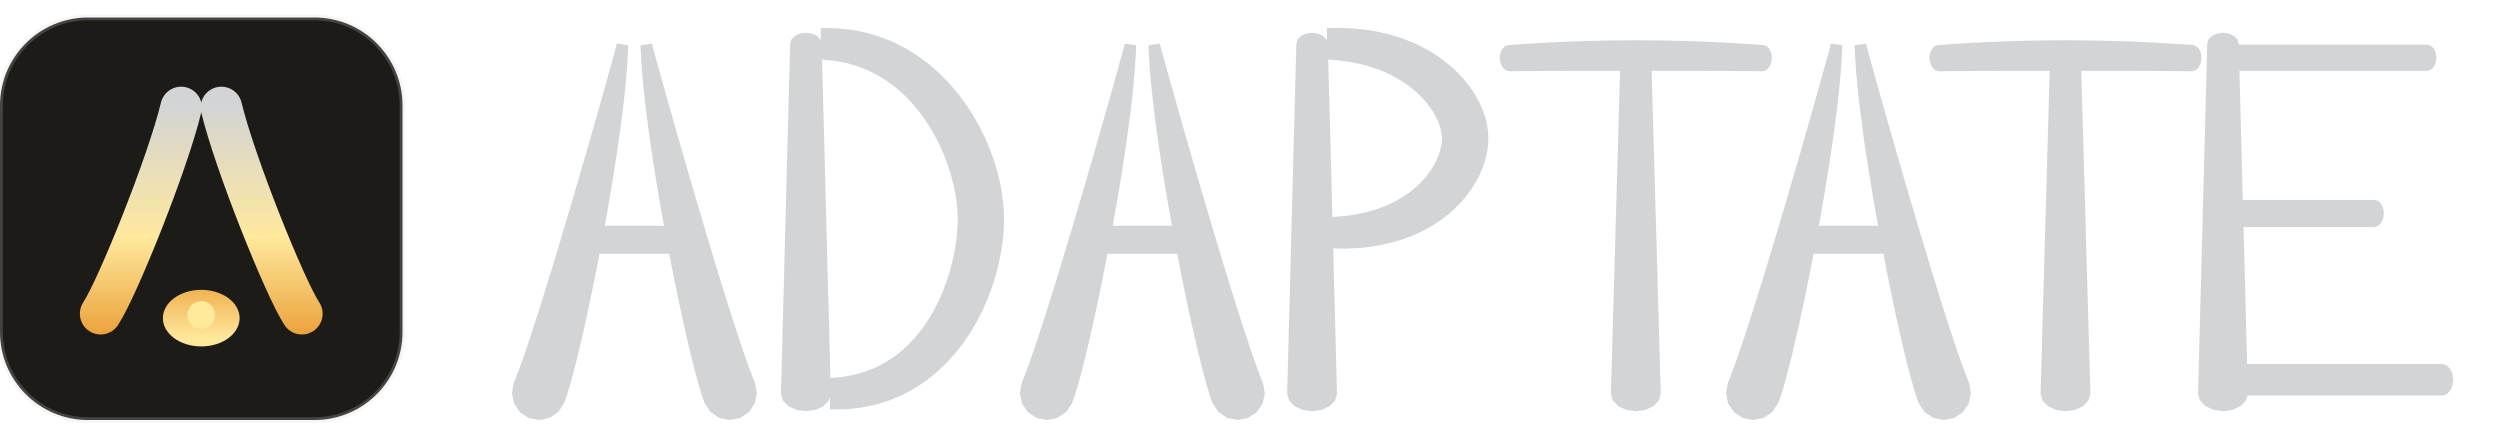
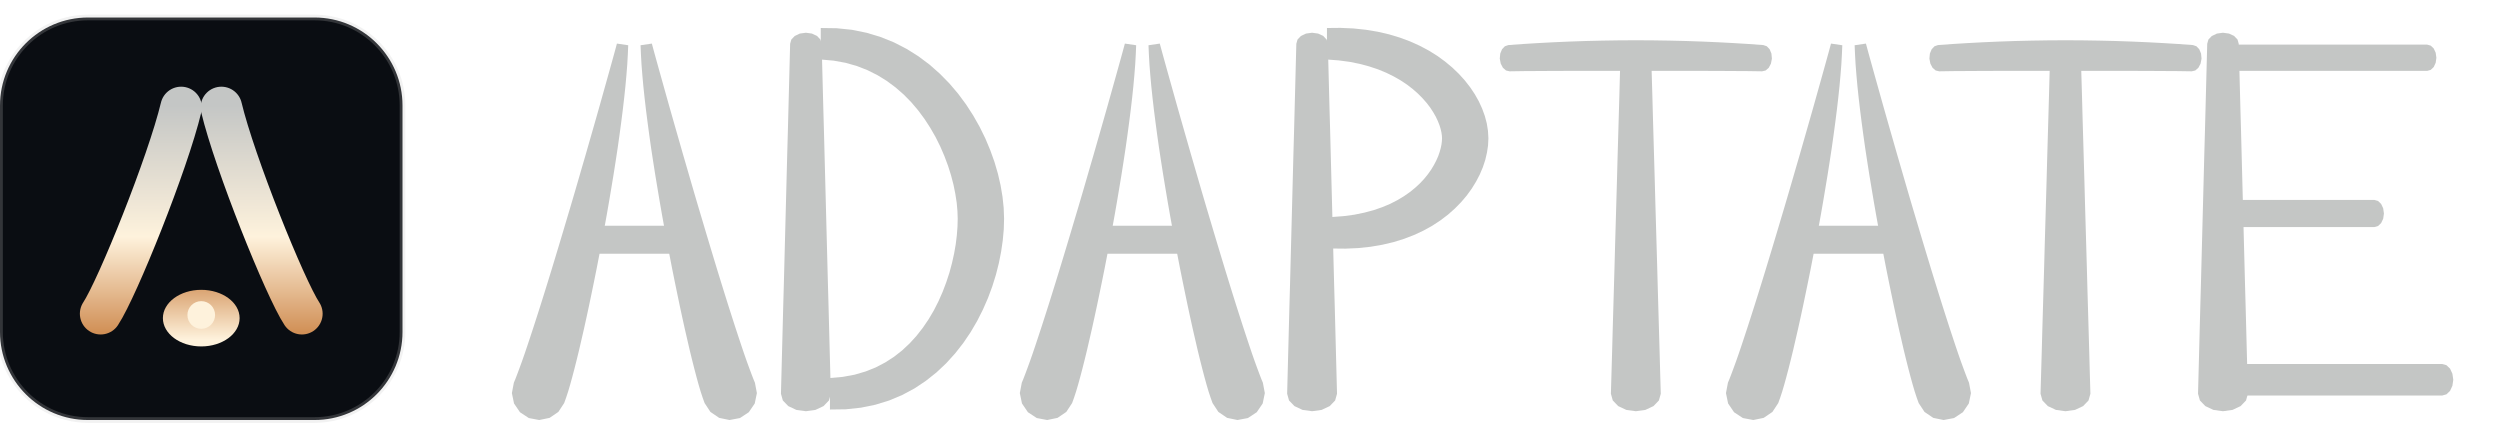
<svg xmlns="http://www.w3.org/2000/svg" width="571.4" height="100.0" viewBox="0 0 571.42 100.00" role="img" aria-label="adaptate ADAPTATE">
  <g transform="translate(0 4) scale(2.875)">
    <defs>
      <linearGradient id="lk2dark-eG" x1="16" y1="25" x2="16" y2="7" gradientUnits="userSpaceOnUse">
-         <stop offset="0" stop-color="#ECA43F" />
-         <stop offset="0.42" stop-color="#FFE99D" />
-         <stop offset="1" stop-color="#D3D4D6" />
+         <stop offset="0" stop-color="#D19057" />
+         <stop offset="0.42" stop-color="#FEF2DC" />
+         <stop offset="1" stop-color="#C4C6C5" />
      </linearGradient>
      <linearGradient id="lk2dark-eBurn" x1="16" y1="25.6" x2="16" y2="20.6" gradientUnits="userSpaceOnUse">
-         <stop offset="0" stop-color="#FFE99D" />
-         <stop offset="1" stop-color="#ECA43F" />
+         <stop offset="0" stop-color="#FEF2DC" />
+         <stop offset="1" stop-color="#D19057" />
      </linearGradient>
    </defs>
-     <rect width="32" height="32" rx="7" fill="#1C1B18" stroke="#D3D4D6" stroke-width="0.45" stroke-opacity="0.22" />
+     <rect width="32" height="32" rx="7" fill="#0A0D12" stroke="#C4C6C5" stroke-width="0.45" stroke-opacity="0.22" />
    <path d="M8.0 23.55C9.35 21.5 13.35 11.55 14.4 7.15" fill="none" stroke="url(#lk2dark-eG)" stroke-width="3.3" stroke-linecap="round" />
    <path d="M24.0 23.55C22.65 21.5 18.65 11.55 17.6 7.15" fill="none" stroke="url(#lk2dark-eG)" stroke-width="3.3" stroke-linecap="round" />
    <ellipse cx="16" cy="23.9" rx="3.05" ry="2.25" fill="url(#lk2dark-eBurn)" />
-     <circle cx="16" cy="23.65" r="1.1" fill="#FFE99D" />
+     <circle cx="16" cy="23.65" r="1.1" fill="#FEF2DC" />
  </g>
  <g transform="translate(104 0)">
    <defs>
      <linearGradient id="lk2dark-burn" x1="0" y1="8" x2="0" y2="-8" gradientUnits="userSpaceOnUse">
-         <stop offset="0" stop-color="#FFE99D" />
-         <stop offset="1" stop-color="#ECA43F" />
+         <stop offset="0" stop-color="#FEF2DC" />
+         <stop offset="1" stop-color="#D19057" />
      </linearGradient>
    </defs>
-     <g fill="#D3D4D6">
+     <g fill="#C4C6C5">
      <g transform="translate(10 0)">
        <path d="M14.95 92.13L15.4 90.88L15.86 89.48L16.32 87.92L16.8 86.18L17.3 84.28L17.82 82.22L18.36 80.01L18.9 77.67L19.47 75.2L20.04 72.62L20.62 69.93L21.2 67.15L21.79 64.29L22.38 61.36L22.96 58.37L23.54 55.34L24.11 52.27L24.67 49.18L25.21 46.08L25.73 42.98L26.24 39.9L26.72 36.84L27.18 33.82L27.6 30.85L27.99 27.94L28.35 25.11L28.67 22.36L28.95 19.71L29.18 17.17L29.37 14.76L29.5 12.47L29.59 10.34L27.01 9.96L26.46 11.99L25.86 14.16L25.22 16.46L24.54 18.89L23.83 21.42L23.09 24.06L22.32 26.77L21.52 29.57L20.7 32.43L19.87 35.33L19.01 38.28L18.15 41.25L17.28 44.24L16.4 47.23L15.51 50.21L14.63 53.17L13.75 56.1L12.88 58.98L12.02 61.81L11.17 64.57L10.34 67.24L9.53 69.82L8.74 72.29L7.98 74.65L7.25 76.87L6.56 78.95L5.91 80.87L5.3 82.61L4.73 84.17L4.23 85.51L3.8 86.63L3.45 87.47L3 89.85L3.49 92.22L4.85 94.22L6.87 95.55L9.25 96L11.62 95.51L13.62 94.15L14.95 92.13Z" />
        <path d="M58.55 87.47L58.2 86.63L57.77 85.51L57.27 84.17L56.7 82.61L56.09 80.87L55.44 78.95L54.75 76.87L54.02 74.65L53.26 72.29L52.47 69.82L51.66 67.24L50.83 64.57L49.98 61.81L49.12 58.98L48.25 56.1L47.37 53.17L46.49 50.21L45.6 47.23L44.72 44.24L43.85 41.25L42.99 38.28L42.13 35.33L41.3 32.43L40.48 29.57L39.68 26.77L38.91 24.06L38.17 21.42L37.46 18.89L36.78 16.46L36.14 14.16L35.54 11.99L34.99 9.96L32.41 10.34L32.5 12.47L32.63 14.76L32.82 17.17L33.05 19.71L33.33 22.36L33.65 25.11L34.01 27.94L34.4 30.85L34.82 33.82L35.28 36.84L35.76 39.9L36.27 42.98L36.79 46.08L37.33 49.18L37.89 52.27L38.46 55.34L39.04 58.37L39.62 61.36L40.21 64.29L40.8 67.15L41.38 69.93L41.96 72.62L42.53 75.2L43.1 77.67L43.64 80.01L44.18 82.22L44.7 84.28L45.2 86.18L45.68 87.92L46.14 89.48L46.6 90.88L47.05 92.13L48.38 94.15L50.38 95.51L52.75 96L55.13 95.55L57.15 94.22L58.51 92.22L59 89.85L58.55 87.47Z" />
        <path d="M23.09 51.6H38.91A1.2 1.2 0 0 1 40.11 52.8V56.8A1.2 1.2 0 0 1 38.91 58H23.09A1.2 1.2 0 0 1 21.89 56.8V52.8A1.2 1.2 0 0 1 23.09 51.6Z" />
      </g>
      <g transform="translate(70.8 0)">
        <path d="M5.8 10L5.67 15L5.54 20L5.41 25L5.28 30L5.14 35L5.01 40L4.88 45L4.75 50L4.62 55L4.49 60L4.36 65L4.22 70L4.09 75L3.96 80L3.83 85L3.7 90L4.13 91.53L5.37 92.82L7.22 93.69L9.4 93.99L11.58 93.69L13.43 92.82L14.67 91.53L15.1 90L14.97 85L14.84 80L14.71 75L14.58 70L14.44 65L14.31 60L14.18 55L14.05 50L13.92 45L13.79 40L13.66 35L13.53 30L13.39 25L13.26 20L13.13 15L13 10L12.73 9.04L11.95 8.22L10.78 7.67L9.4 7.48L8.02 7.67L6.85 8.22L6.07 9.04L5.8 10Z" />
        <path d="M12.8 13.6L15.74 13.86L18.5 14.36L21.09 15.1L23.51 16.05L25.78 17.19L27.9 18.5L29.88 19.97L31.74 21.59L33.46 23.34L35.05 25.21L36.51 27.18L37.84 29.23L39.05 31.34L40.13 33.51L41.07 35.7L41.89 37.89L42.58 40.08L43.14 42.23L43.56 44.32L43.87 46.33L44.04 48.23L44.1 50L44.05 51.83L43.9 53.78L43.65 55.83L43.28 57.95L42.8 60.11L42.21 62.31L41.49 64.51L40.66 66.7L39.71 68.85L38.64 70.96L37.44 72.99L36.12 74.93L34.67 76.78L33.1 78.5L31.39 80.1L29.54 81.55L27.54 82.84L25.38 83.97L23.06 84.9L20.54 85.64L17.83 86.14L14.9 86.4L14.9 93.6L18.52 93.55L21.99 93.18L25.3 92.5L28.45 91.53L31.42 90.28L34.22 88.78L36.82 87.05L39.24 85.13L41.47 83.03L43.51 80.78L45.37 78.41L47.04 75.94L48.54 73.38L49.86 70.77L51.02 68.12L52.01 65.45L52.84 62.78L53.51 60.13L54.03 57.5L54.4 54.93L54.63 52.43L54.7 50L54.61 47.51L54.34 44.96L53.9 42.35L53.29 39.7L52.51 37.03L51.55 34.35L50.43 31.67L49.13 29.02L47.66 26.42L46.02 23.88L44.2 21.42L42.2 19.07L40.02 16.85L37.67 14.77L35.13 12.87L32.42 11.17L29.54 9.69L26.49 8.46L23.28 7.49L19.93 6.81L16.43 6.45L12.8 6.4Z" />
      </g>
      <g transform="translate(126.1 0)">
        <path d="M14.95 92.13L15.4 90.88L15.86 89.48L16.32 87.92L16.8 86.18L17.3 84.28L17.82 82.22L18.36 80.01L18.9 77.67L19.47 75.2L20.04 72.62L20.62 69.93L21.2 67.15L21.79 64.29L22.38 61.36L22.96 58.37L23.54 55.34L24.11 52.27L24.67 49.18L25.21 46.08L25.73 42.98L26.24 39.9L26.72 36.84L27.18 33.82L27.6 30.85L27.99 27.94L28.35 25.11L28.67 22.36L28.95 19.71L29.18 17.17L29.37 14.76L29.5 12.47L29.59 10.34L27.01 9.96L26.46 11.99L25.86 14.16L25.22 16.46L24.54 18.89L23.83 21.42L23.09 24.06L22.32 26.77L21.52 29.57L20.7 32.43L19.87 35.33L19.01 38.28L18.15 41.25L17.28 44.24L16.4 47.23L15.51 50.21L14.63 53.17L13.75 56.1L12.88 58.98L12.02 61.81L11.17 64.57L10.34 67.24L9.53 69.82L8.74 72.29L7.98 74.65L7.25 76.87L6.56 78.95L5.91 80.87L5.3 82.61L4.73 84.17L4.23 85.51L3.8 86.63L3.45 87.47L3 89.85L3.49 92.22L4.85 94.22L6.87 95.55L9.25 96L11.62 95.51L13.62 94.15L14.95 92.13Z" />
        <path d="M58.55 87.47L58.2 86.63L57.77 85.51L57.27 84.17L56.7 82.61L56.09 80.87L55.44 78.95L54.75 76.87L54.02 74.65L53.26 72.29L52.47 69.82L51.66 67.24L50.83 64.57L49.98 61.81L49.12 58.98L48.25 56.1L47.37 53.17L46.49 50.21L45.6 47.23L44.72 44.24L43.85 41.25L42.99 38.28L42.13 35.33L41.3 32.43L40.48 29.57L39.68 26.77L38.91 24.06L38.17 21.42L37.46 18.89L36.78 16.46L36.14 14.16L35.54 11.99L34.99 9.96L32.41 10.34L32.5 12.47L32.63 14.76L32.82 17.17L33.05 19.71L33.33 22.36L33.65 25.11L34.01 27.94L34.4 30.85L34.82 33.82L35.28 36.84L35.76 39.9L36.27 42.98L36.79 46.08L37.33 49.18L37.89 52.27L38.46 55.34L39.04 58.37L39.62 61.36L40.21 64.29L40.8 67.15L41.38 69.93L41.96 72.62L42.53 75.2L43.1 77.67L43.64 80.01L44.18 82.22L44.7 84.28L45.2 86.18L45.68 87.92L46.14 89.48L46.6 90.88L47.05 92.13L48.38 94.15L50.38 95.51L52.75 96L55.13 95.55L57.15 94.22L58.51 92.22L59 89.85L58.55 87.47Z" />
        <path d="M23.09 51.6H38.91A1.2 1.2 0 0 1 40.11 52.8V56.8A1.2 1.2 0 0 1 38.91 58H23.09A1.2 1.2 0 0 1 21.89 56.8V52.8A1.2 1.2 0 0 1 23.09 51.6Z" />
      </g>
      <g transform="translate(186.5 0)">
        <path d="M5.8 10L5.67 15L5.54 20L5.41 25L5.28 30L5.14 35L5.01 40L4.88 45L4.75 50L4.62 55L4.49 60L4.36 65L4.22 70L4.09 75L3.96 80L3.83 85L3.7 90L4.13 91.53L5.37 92.82L7.22 93.69L9.4 93.99L11.58 93.69L13.43 92.82L14.67 91.53L15.1 90L14.97 85L14.84 80L14.71 75L14.58 70L14.44 65L14.31 60L14.18 55L14.05 50L13.92 45L13.79 40L13.66 35L13.53 30L13.39 25L13.26 20L13.13 15L13 10L12.73 9.04L11.95 8.22L10.78 7.67L9.4 7.48L8.02 7.67L6.85 8.22L6.07 9.04L5.8 10Z" />
        <path d="M12.8 13.6L15.46 13.8L17.95 14.13L20.29 14.6L22.46 15.18L24.49 15.86L26.36 16.63L28.08 17.48L29.67 18.39L31.11 19.35L32.42 20.36L33.6 21.4L34.65 22.46L35.59 23.53L36.4 24.59L37.09 25.65L37.68 26.68L38.15 27.68L38.52 28.62L38.79 29.5L38.97 30.3L39.07 31.01L39.1 31.6L39.07 32.25L38.98 33L38.81 33.83L38.56 34.73L38.23 35.69L37.79 36.68L37.26 37.7L36.63 38.75L35.89 39.8L35.04 40.85L34.07 41.89L32.97 42.91L31.75 43.9L30.39 44.85L28.89 45.75L27.25 46.59L25.44 47.35L23.48 48.03L21.35 48.6L19.06 49.07L16.58 49.4L13.93 49.6L13.93 56.8L17.01 56.83L19.96 56.7L22.77 56.4L25.45 55.94L28 55.34L30.42 54.59L32.7 53.71L34.85 52.71L36.86 51.6L38.72 50.38L40.45 49.07L42.03 47.67L43.46 46.21L44.75 44.69L45.89 43.12L46.88 41.51L47.73 39.88L48.43 38.23L48.98 36.57L49.37 34.9L49.62 33.25L49.7 31.6L49.6 29.89L49.33 28.19L48.88 26.5L48.27 24.82L47.51 23.16L46.59 21.53L45.52 19.93L44.3 18.37L42.94 16.87L41.43 15.42L39.78 14.05L37.99 12.75L36.06 11.55L33.99 10.45L31.79 9.46L29.45 8.59L26.99 7.85L24.4 7.25L21.68 6.8L18.85 6.5L15.88 6.37L12.8 6.4Z" />
      </g>
      <g transform="translate(238.3 0)">
        <path d="M2.74 16.3L5.99 16.25L9.38 16.23L12.89 16.21L16.51 16.2L20.21 16.2L23.97 16.2L27.78 16.2L31.6 16.2L35.42 16.2L39.23 16.2L42.99 16.2L46.69 16.2L50.31 16.21L53.82 16.23L57.21 16.25L60.46 16.3L61.27 16.11L61.98 15.49L62.48 14.54L62.7 13.4L62.59 12.24L62.18 11.25L61.53 10.57L60.74 10.3L57.46 10.06L54.03 9.85L50.48 9.66L46.82 9.5L43.09 9.37L39.29 9.28L35.46 9.22L31.6 9.2L27.74 9.22L23.91 9.28L20.11 9.37L16.38 9.5L12.72 9.66L9.17 9.85L5.74 10.06L2.46 10.3L1.67 10.57L1.02 11.25L0.61 12.24L0.5 13.4L0.72 14.54L1.22 15.49L1.93 16.11L2.74 16.3Z" />
        <path d="M28.1 12.31L27.96 17.17L27.83 22.02L27.69 26.88L27.55 31.73L27.41 36.59L27.28 41.44L27.14 46.3L27 51.16L26.86 56.01L26.73 60.87L26.59 65.72L26.45 70.58L26.31 75.43L26.18 80.29L26.04 85.14L25.9 90L26.33 91.53L27.57 92.82L29.42 93.69L31.6 93.99L33.78 93.69L35.63 92.82L36.87 91.53L37.3 90L37.16 85.14L37.03 80.29L36.89 75.43L36.75 70.58L36.61 65.72L36.48 60.87L36.34 56.01L36.2 51.16L36.06 46.3L35.93 41.44L35.79 36.59L35.65 31.73L35.51 26.88L35.38 22.02L35.24 17.17L35.1 12.31L34.83 11.37L34.07 10.58L32.94 10.05L31.6 9.86L30.26 10.05L29.13 10.58L28.37 11.37L28.1 12.31Z" />
      </g>
      <g transform="translate(287.5 0)">
        <path d="M14.95 92.13L15.4 90.88L15.86 89.48L16.32 87.92L16.8 86.18L17.3 84.28L17.82 82.22L18.36 80.01L18.9 77.67L19.47 75.2L20.04 72.62L20.62 69.93L21.2 67.15L21.79 64.29L22.38 61.36L22.96 58.37L23.54 55.34L24.11 52.27L24.67 49.18L25.21 46.08L25.73 42.98L26.24 39.9L26.72 36.84L27.18 33.82L27.6 30.85L27.99 27.94L28.35 25.11L28.67 22.36L28.95 19.71L29.18 17.17L29.37 14.76L29.5 12.47L29.59 10.34L27.01 9.96L26.46 11.99L25.86 14.16L25.22 16.46L24.54 18.89L23.83 21.42L23.09 24.06L22.32 26.77L21.52 29.57L20.7 32.43L19.87 35.33L19.01 38.28L18.15 41.25L17.28 44.24L16.4 47.23L15.51 50.21L14.63 53.17L13.75 56.1L12.88 58.98L12.02 61.81L11.17 64.57L10.34 67.24L9.53 69.82L8.74 72.29L7.98 74.65L7.25 76.87L6.56 78.95L5.91 80.87L5.3 82.61L4.73 84.17L4.23 85.51L3.8 86.63L3.45 87.47L3 89.85L3.49 92.22L4.85 94.22L6.87 95.55L9.25 96L11.62 95.51L13.62 94.15L14.95 92.13Z" />
        <path d="M58.55 87.47L58.2 86.63L57.77 85.51L57.27 84.17L56.7 82.61L56.09 80.87L55.44 78.95L54.75 76.87L54.02 74.65L53.26 72.29L52.47 69.82L51.66 67.24L50.83 64.57L49.98 61.81L49.12 58.98L48.25 56.1L47.37 53.17L46.49 50.21L45.6 47.23L44.72 44.24L43.85 41.25L42.99 38.28L42.13 35.33L41.3 32.43L40.48 29.57L39.68 26.77L38.91 24.06L38.17 21.42L37.46 18.89L36.78 16.46L36.14 14.16L35.54 11.99L34.99 9.96L32.41 10.34L32.5 12.47L32.63 14.76L32.82 17.17L33.05 19.71L33.33 22.36L33.65 25.11L34.01 27.94L34.4 30.85L34.82 33.82L35.28 36.84L35.76 39.9L36.27 42.98L36.79 46.08L37.33 49.18L37.89 52.27L38.46 55.34L39.04 58.37L39.62 61.36L40.21 64.29L40.8 67.15L41.38 69.93L41.96 72.62L42.53 75.2L43.1 77.67L43.64 80.01L44.18 82.22L44.7 84.28L45.2 86.18L45.68 87.92L46.14 89.48L46.6 90.88L47.05 92.13L48.38 94.15L50.38 95.51L52.75 96L55.13 95.55L57.15 94.22L58.51 92.22L59 89.85L58.55 87.47Z" />
        <path d="M23.09 51.6H38.91A1.2 1.2 0 0 1 40.11 52.8V56.8A1.2 1.2 0 0 1 38.91 58H23.09A1.2 1.2 0 0 1 21.89 56.8V52.8A1.2 1.2 0 0 1 23.09 51.6Z" />
      </g>
      <g transform="translate(336.5 0)">
        <path d="M2.74 16.3L5.99 16.25L9.38 16.23L12.89 16.21L16.51 16.2L20.21 16.2L23.97 16.2L27.78 16.2L31.6 16.2L35.42 16.2L39.23 16.2L42.99 16.2L46.69 16.2L50.31 16.21L53.82 16.23L57.21 16.25L60.46 16.3L61.27 16.11L61.98 15.49L62.48 14.54L62.7 13.4L62.59 12.24L62.18 11.25L61.53 10.57L60.74 10.3L57.46 10.06L54.03 9.85L50.48 9.66L46.82 9.5L43.09 9.37L39.29 9.28L35.46 9.22L31.6 9.2L27.74 9.22L23.91 9.28L20.11 9.37L16.38 9.5L12.72 9.66L9.17 9.85L5.74 10.06L2.46 10.3L1.67 10.57L1.02 11.25L0.61 12.24L0.5 13.4L0.72 14.54L1.22 15.49L1.93 16.11L2.74 16.3Z" />
        <path d="M28.1 12.31L27.96 17.17L27.83 22.02L27.69 26.88L27.55 31.73L27.41 36.59L27.28 41.44L27.14 46.3L27 51.16L26.86 56.01L26.73 60.87L26.59 65.72L26.45 70.58L26.31 75.43L26.18 80.29L26.04 85.14L25.9 90L26.33 91.53L27.57 92.82L29.42 93.69L31.6 93.99L33.78 93.69L35.63 92.82L36.87 91.53L37.3 90L37.16 85.14L37.03 80.29L36.89 75.43L36.75 70.58L36.61 65.72L36.48 60.87L36.34 56.01L36.2 51.16L36.06 46.3L35.93 41.44L35.79 36.59L35.65 31.73L35.51 26.88L35.38 22.02L35.24 17.17L35.1 12.31L34.83 11.37L34.07 10.58L32.94 10.05L31.6 9.86L30.26 10.05L29.13 10.58L28.37 11.37L28.1 12.31Z" />
      </g>
      <g transform="translate(394.7 0)">
        <path d="M5.8 10L5.67 15L5.54 20L5.41 25L5.28 30L5.14 35L5.01 40L4.88 45L4.75 50L4.62 55L4.49 60L4.36 65L4.22 70L4.09 75L3.96 80L3.83 85L3.7 90L4.13 91.53L5.37 92.82L7.22 93.69L9.4 93.99L11.58 93.69L13.43 92.82L14.67 91.53L15.1 90L14.97 85L14.84 80L14.71 75L14.58 70L14.44 65L14.31 60L14.18 55L14.05 50L13.92 45L13.79 40L13.66 35L13.53 30L13.39 25L13.26 20L13.13 15L13 10L12.73 9.04L11.95 8.22L10.78 7.67L9.4 7.48L8.02 7.67L6.85 8.22L6.07 9.04L5.8 10Z" />
        <path d="M9.1 16.2L14.97 16.2L20.85 16.2L26.72 16.2L32.59 16.2L38.47 16.2L44.34 16.2L50.21 16.2L56.08 16.2L56.89 15.97L57.57 15.32L58.02 14.35L58.18 13.2L58.02 12.05L57.57 11.08L56.89 10.43L56.08 10.2L50.21 10.2L44.34 10.2L38.47 10.2L32.59 10.2L26.72 10.2L20.85 10.2L14.97 10.2L9.1 10.2L8.3 10.43L7.62 11.08L7.16 12.05L7 13.2L7.16 14.35L7.62 15.32L8.3 15.97L9.1 16.2Z" />
        <path d="M9.1 51.9L13.46 51.9L17.83 51.9L22.19 51.9L26.56 51.9L30.92 51.9L35.29 51.9L39.65 51.9L44.02 51.9L44.85 51.66L45.55 50.99L46.02 49.99L46.19 48.8L46.02 47.61L45.55 46.61L44.85 45.94L44.02 45.7L39.65 45.7L35.29 45.7L30.92 45.7L26.56 45.7L22.19 45.7L17.83 45.7L13.46 45.7L9.1 45.7L8.27 45.94L7.57 46.61L7.1 47.61L6.93 48.8L7.1 49.99L7.57 50.99L8.27 51.66L9.1 51.9Z" />
        <path d="M9.1 90.4L15.4 90.4L21.7 90.4L28.01 90.4L34.31 90.4L40.61 90.4L46.91 90.4L53.21 90.4L59.52 90.4L60.48 90.13L61.3 89.35L61.84 88.18L62.04 86.8L61.84 85.42L61.3 84.25L60.48 83.47L59.52 83.2L53.21 83.2L46.91 83.2L40.61 83.2L34.31 83.2L28.01 83.2L21.7 83.2L15.4 83.2L9.1 83.2L8.14 83.47L7.32 84.25L6.77 85.42L6.58 86.8L6.77 88.18L7.32 89.35L8.14 90.13L9.1 90.4Z" />
      </g>
    </g>
  </g>
</svg>
